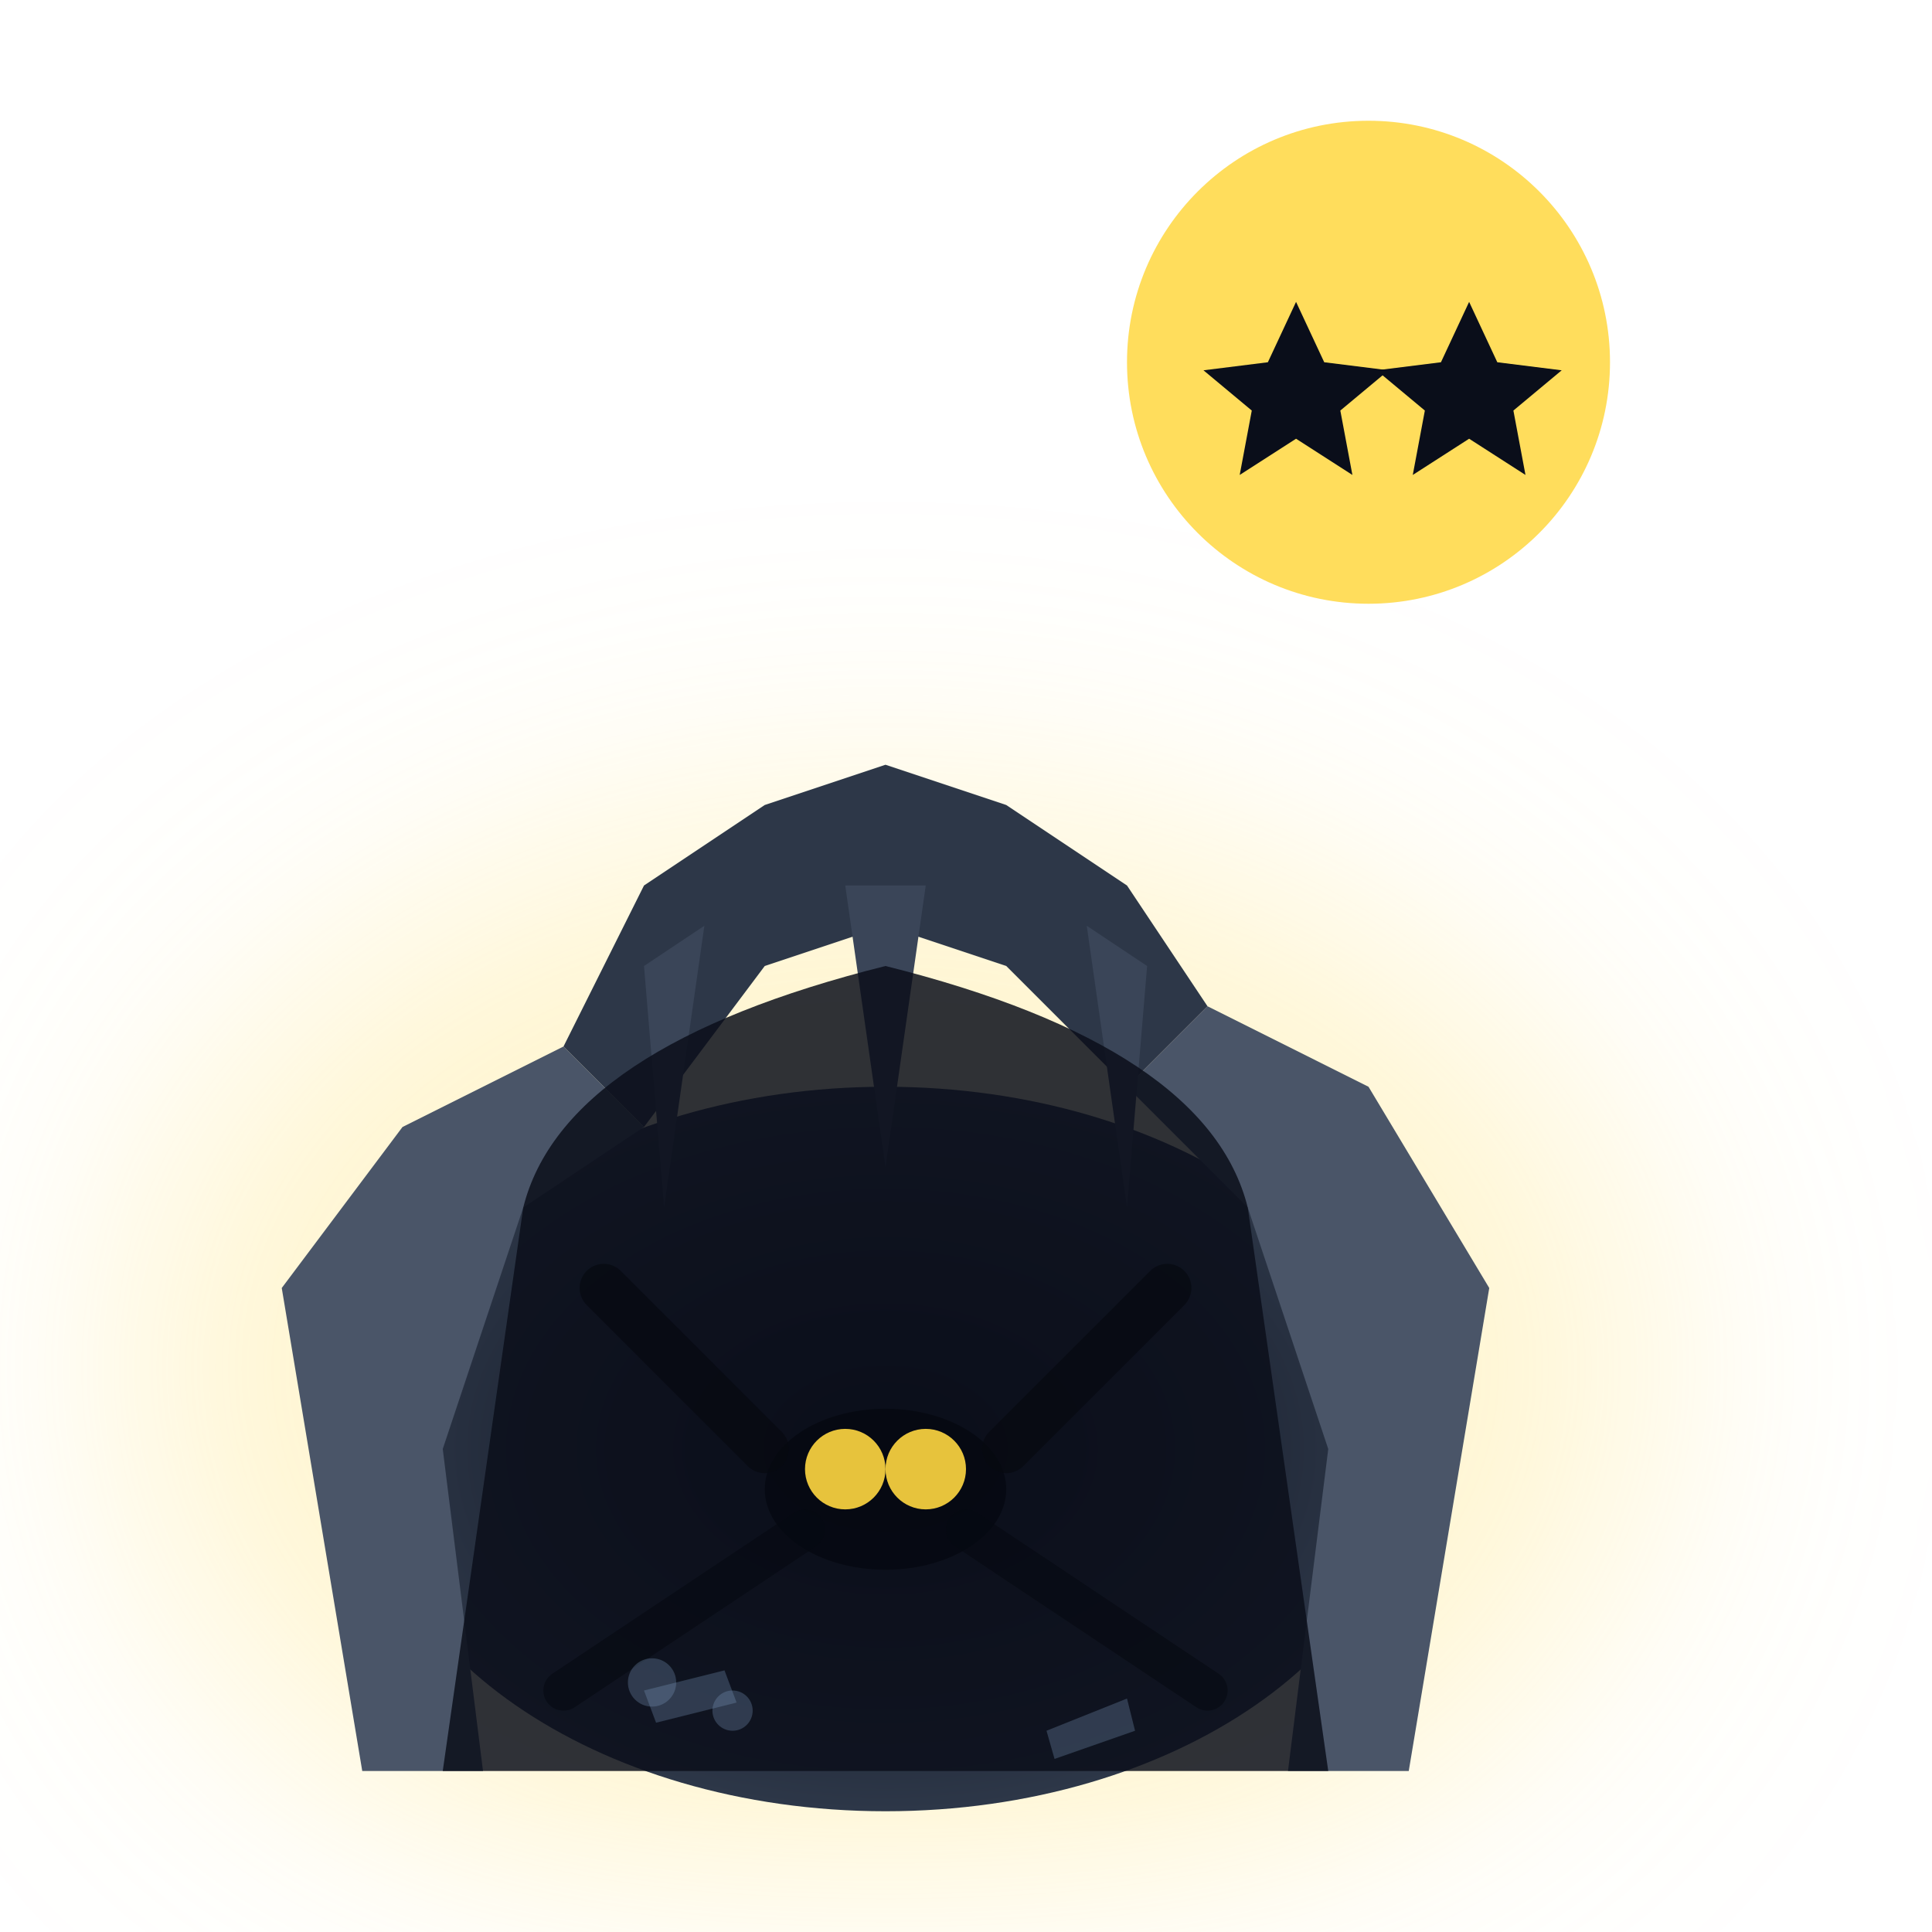
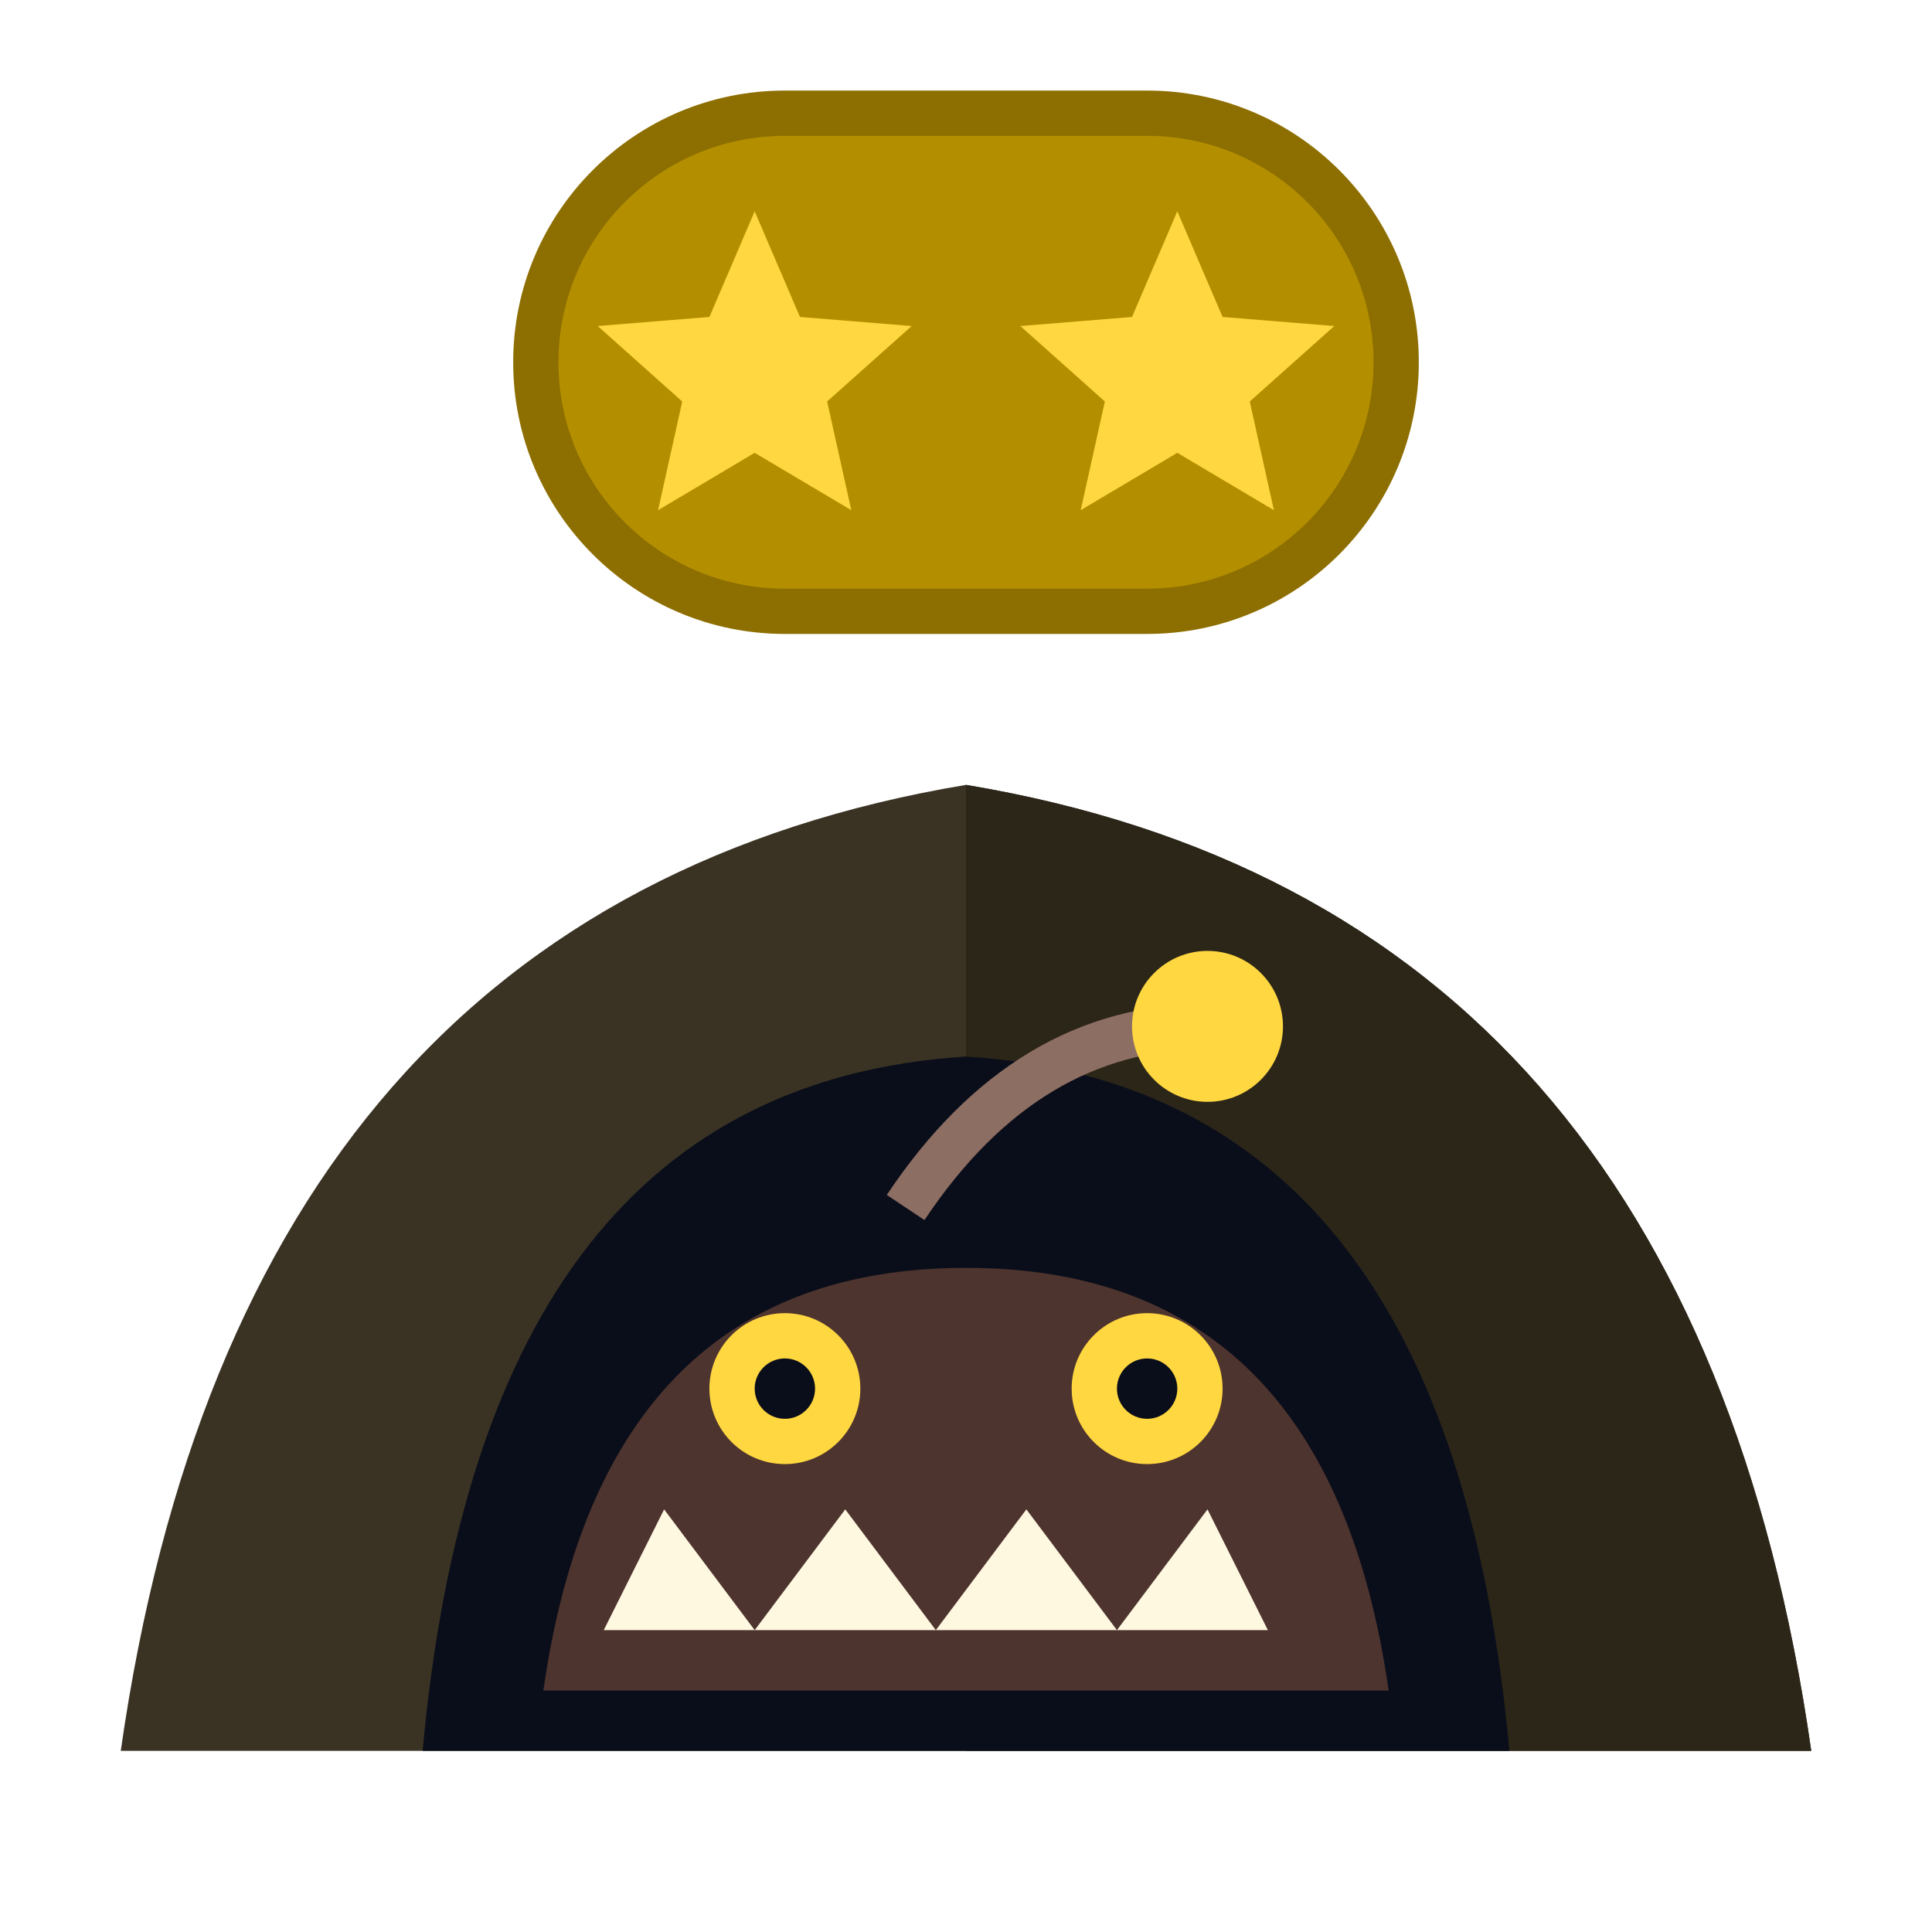
- <svg xmlns="http://www.w3.org/2000/svg" viewBox="0 0 48 48">
-   <defs>
-     <radialGradient id="medDenGrad" cx="0.5" cy="0.5" r="0.5">
-       <stop offset="0%" stop-color="#0A0E1A" />
-       <stop offset="100%" stop-color="#2D3748" />
-     </radialGradient>
-     <filter id="medGlow" x="-60%" y="-60%" width="220%" height="220%">
-       <feGaussianBlur in="SourceGraphic" stdDeviation="3.5" />
-     </filter>
-   </defs>
-   <ellipse cx="22" cy="34" rx="19" ry="14" fill="#FFD740" opacity="0.25" filter="url(#medGlow)" />
-   <ellipse cx="22" cy="36" rx="13" ry="9" fill="url(#medDenGrad)" />
-   <path d="M9 44 L7 32 L10 28 L14 26 L16 28 L13 30 L11 36 L12 44 Z" fill="#4A5568" />
-   <path d="M35 44 L37 32 L34 27 L30 25 L28 27 L31 30 L33 36 L32 44 Z" fill="#4A5568" />
-   <path d="M14 26 L16 22 L19 20 L22 19 L25 20 L28 22 L30 25 L28 27 L25 24 L22 23 L19 24 L16 28 Z" fill="#2D3748" />
-   <polygon points="16,24 17.5,23 16.5,30" fill="#3A4558" />
-   <polygon points="21,22 23,22 22,29" fill="#3A4558" />
-   <polygon points="27,23 28.5,24 28,30" fill="#3A4558" />
-   <path d="M13 30 Q14 26 22 24 Q30 26 31 30 L33 44 L11 44 Z" fill="#0A0E1A" opacity="0.85" />
-   <ellipse cx="22" cy="37" rx="3" ry="2" fill="#050810" opacity="0.8" />
-   <path d="M19 36 Q17 34 15 32" stroke="#050810" stroke-width="1.2" opacity="0.7" fill="none" stroke-linecap="round" />
-   <path d="M25 36 Q27 34 29 32" stroke="#050810" stroke-width="1.2" opacity="0.7" fill="none" stroke-linecap="round" />
-   <path d="M20 38 Q17 40 14 42" stroke="#050810" stroke-width="1" opacity="0.6" fill="none" stroke-linecap="round" />
-   <path d="M24 38 Q27 40 30 42" stroke="#050810" stroke-width="1" opacity="0.6" fill="none" stroke-linecap="round" />
-   <circle cx="21" cy="36.5" r="1" fill="#FFD740" opacity="0.9" />
-   <circle cx="23" cy="36.5" r="1" fill="#FFD740" opacity="0.9" />
-   <path d="M16 42 L18 41.5 L18.3 42.3 L16.3 42.8 Z" fill="#7B9CC0" opacity="0.3" />
-   <ellipse cx="16.2" cy="41.8" rx="0.6" ry="0.6" fill="#7B9CC0" opacity="0.3" />
-   <ellipse cx="18.2" cy="42.5" rx="0.5" ry="0.5" fill="#7B9CC0" opacity="0.3" />
-   <path d="M26 43 L28 42.2 L28.2 43 L26.2 43.7 Z" fill="#7B9CC0" opacity="0.3" />
-   <circle cx="34" cy="9" r="6" fill="#FFD740" opacity="0.85" />
-   <polygon points="31.5,9 32.2,7.5 32.9,9 34.5,9.2 33.3,10.2 33.6,11.8 32.2,10.9 30.8,11.8 31.1,10.2 29.9,9.2" fill="#0A0E1A" />
-   <polygon points="35.8,9 36.5,7.5 37.2,9 38.8,9.2 37.6,10.2 37.9,11.8 36.5,10.9 35.1,11.8 35.4,10.2 34.2,9.2" fill="#0A0E1A" />
+ <svg xmlns="http://www.w3.org/2000/svg" viewBox="0 0 64 64">
+   <path d="M4 58 Q8 30 32 26 Q56 30 60 58 Z" fill="#3A3324" />
+   <path d="M32 26 Q56 30 60 58 H32 Z" fill="#2C2619" />
+   <path d="M14 58 Q16 36 32 35 Q48 36 50 58 Z" fill="#0A0E1A" />
+   <path d="M30 40 Q34 34 40 34" fill="none" stroke="#8D6E63" stroke-width="1.5" />
+   <circle cx="40" cy="34" r="2.5" fill="#FFD740" />
+   <path d="M18 56 Q20 42 32 42 Q44 42 46 56 Z" fill="#4E342E" />
+   <path d="M22 50 L25 54 L28 50 L31 54 L34 50 L37 54 L40 50 L42 54 H20 Z" fill="#FFF8E1" />
+   <circle cx="26" cy="46" r="2.5" fill="#FFD740" />
+   <circle cx="38" cy="46" r="2.5" fill="#FFD740" />
+   <circle cx="26" cy="46" r="1" fill="#0A0E1A" />
+   <circle cx="38" cy="46" r="1" fill="#0A0E1A" />
+   <rect x="17" y="3" width="30" height="18" rx="9" fill="#8D6E00" />
+   <rect x="18.5" y="4.5" width="27" height="15" rx="7.5" fill="#B38F00" />
+   <path d="M25.0 7.0 L26.5 10.5 L30.2 10.8 L27.4 13.3 L28.2 16.9 L25.0 15.0 L21.8 16.9 L22.6 13.3 L19.8 10.8 L23.5 10.5 Z" fill="#FFD740" />
+   <path d="M39.0 7.0 L40.5 10.5 L44.2 10.8 L41.4 13.3 L42.2 16.9 L39.0 15.0 L35.8 16.9 L36.6 13.3 L33.8 10.8 L37.5 10.5 Z" fill="#FFD740" />
</svg>
